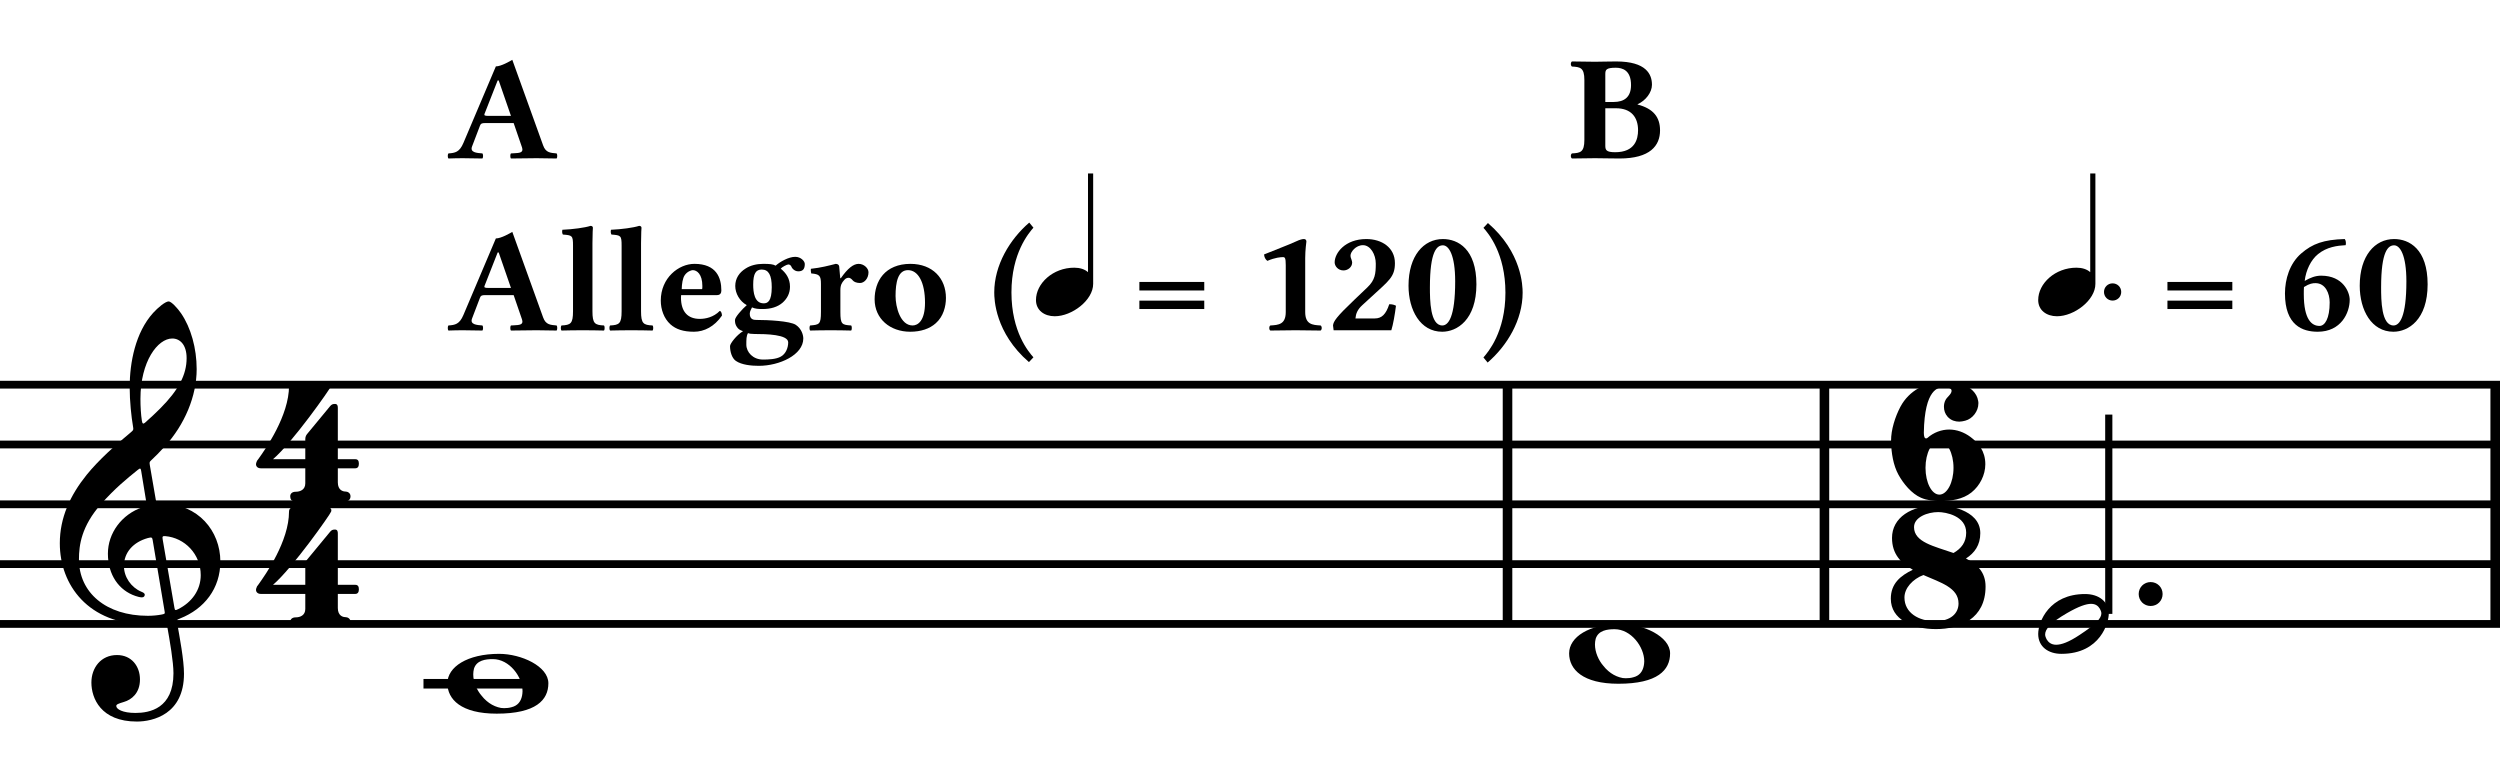
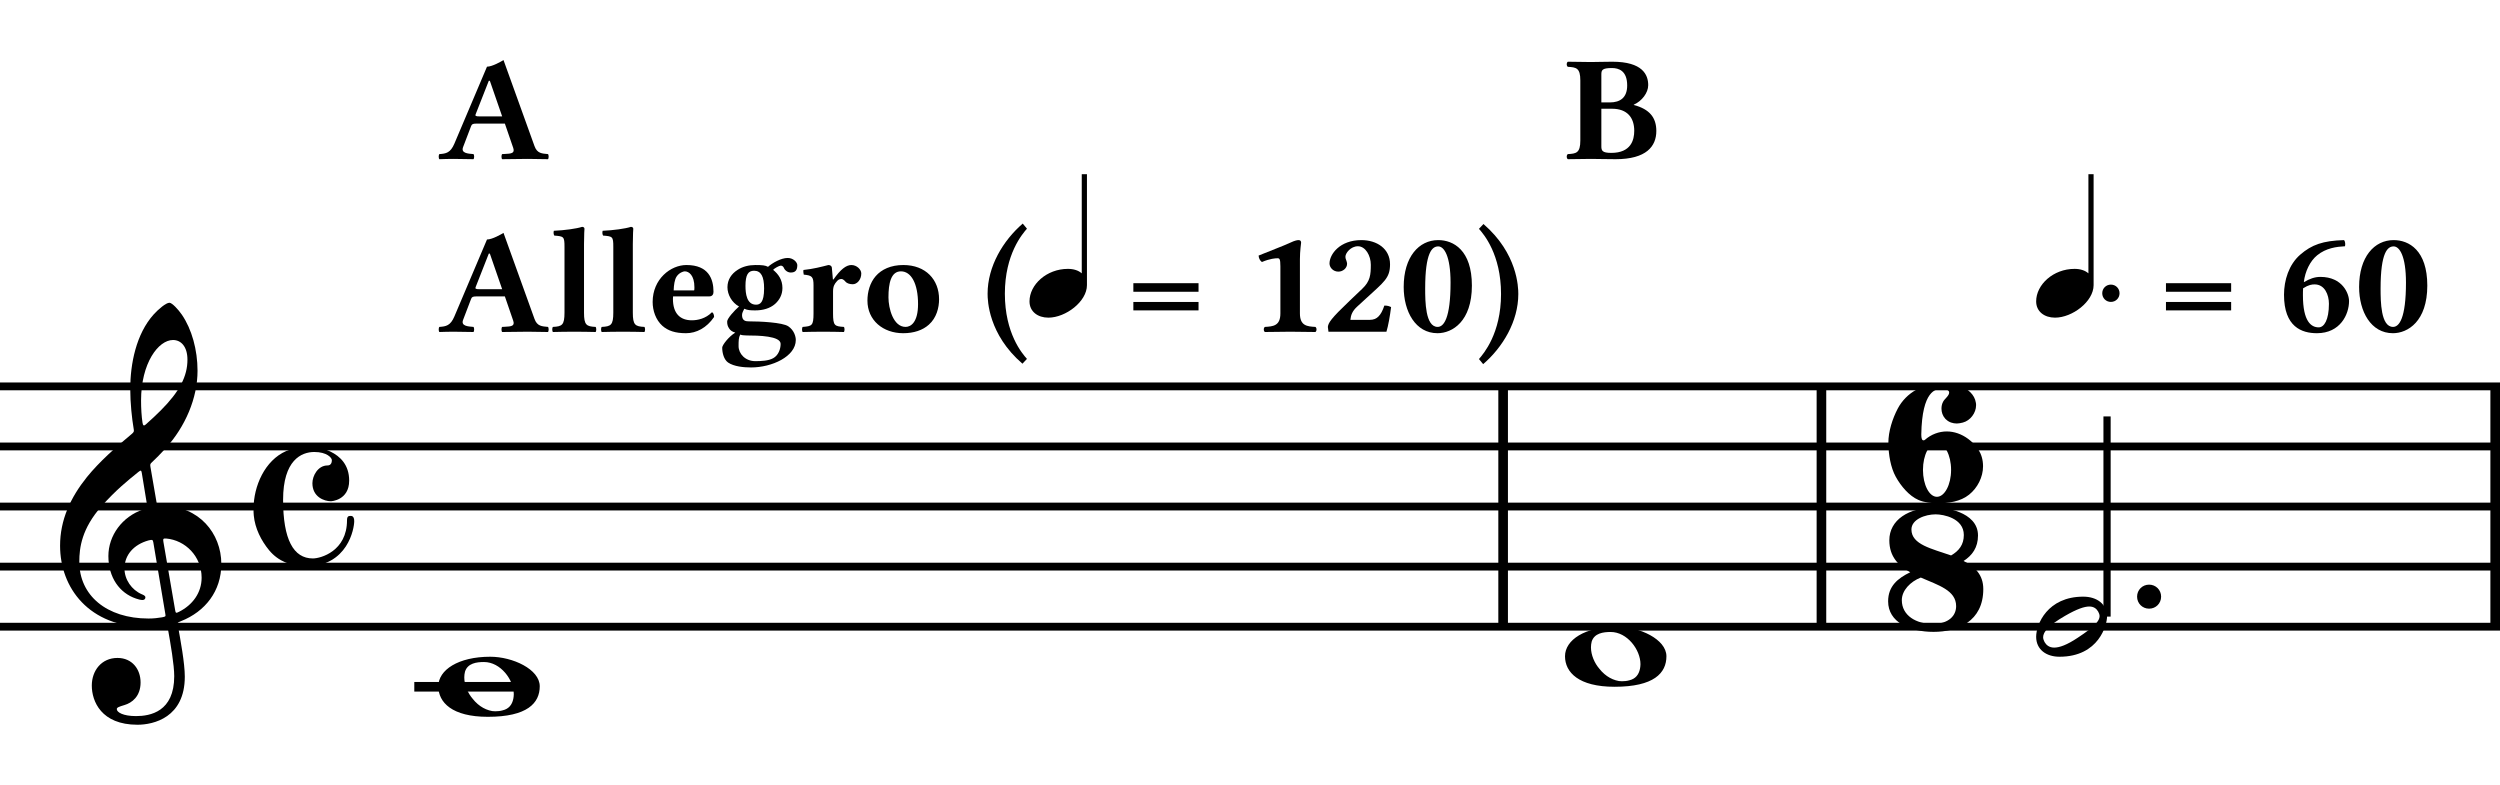
- <svg xmlns="http://www.w3.org/2000/svg" width="188.084pt" height="58.785pt" viewBox="0 0 188.084 58.785" role="img" color="#000">
+ <svg xmlns="http://www.w3.org/2000/svg" width="187.256pt" height="58.785pt" viewBox="0 0 187.256 58.785" role="img" color="#000">
  <defs>
    <path id="music-74" d="M1.504 1.66C1.496 1.708 1.504 1.712 1.528 1.736C1.592 1.796 1.676 1.88 1.752 1.964C2.088 2.332 2.288 2.808 2.288 3.26C2.288 3.608 2.192 3.952 2.028 4.192C1.968 4.28 1.864 4.392 1.82 4.392C1.764 4.392 1.64 4.288 1.56 4.2C1.264 3.872 1.168 3.372 1.168 2.956C1.168 2.724 1.196 2.464 1.224 2.3C1.232 2.252 1.236 2.244 1.188 2.204C0.932 1.992 0.656 1.748 0.448 1.492C0.172 1.148 0 0.776 0 0.348C0 -0.348 0.476 -1.008 1.456 -1.008C1.548 -1.008 1.652 -1 1.732 -0.984C1.776 -0.976 1.784 -0.972 1.792 -1.02C1.84 -1.288 1.9 -1.636 1.9 -1.824C1.9 -2.416 1.5 -2.488 1.264 -2.488C1.048 -2.488 0.944 -2.424 0.944 -2.372C0.944 -2.344 0.98 -2.332 1.072 -2.304C1.196 -2.268 1.34 -2.16 1.34 -1.928C1.34 -1.708 1.2 -1.52 0.956 -1.52C0.688 -1.52 0.528 -1.732 0.528 -1.98C0.528 -2.24 0.684 -2.632 1.288 -2.632C1.556 -2.632 2.076 -2.512 2.076 -1.832C2.076 -1.604 2.004 -1.224 1.96 -0.976C1.952 -0.928 1.956 -0.932 2.012 -0.908C2.416 -0.748 2.684 -0.408 2.684 0.044C2.684 0.556 2.308 1.008 1.72 1.008C1.616 1.008 1.616 1.008 1.604 1.08ZM1.88 3.772C2.012 3.772 2.12 3.664 2.12 3.444C2.12 3.168 1.988 2.912 1.676 2.6C1.612 2.536 1.516 2.444 1.424 2.364C1.396 2.34 1.38 2.344 1.372 2.396C1.356 2.5 1.348 2.636 1.348 2.764C1.348 3.388 1.636 3.772 1.88 3.772ZM1.444 1.048C1.456 0.972 1.456 0.976 1.384 0.952C1.032 0.832 0.804 0.516 0.804 0.176C0.804 -0.184 0.992 -0.44 1.264 -0.532C1.296 -0.544 1.344 -0.556 1.372 -0.556C1.404 -0.556 1.42 -0.536 1.42 -0.512C1.42 -0.484 1.388 -0.472 1.36 -0.46C1.192 -0.388 1.072 -0.216 1.072 -0.032C1.072 0.196 1.228 0.368 1.472 0.436C1.536 0.452 1.544 0.448 1.552 0.404L1.752 -0.788C1.76 -0.832 1.756 -0.832 1.696 -0.844C1.632 -0.856 1.552 -0.864 1.472 -0.864C0.772 -0.864 0.32 -0.476 0.32 0.08C0.32 0.316 0.36 0.632 0.692 1.008C0.932 1.276 1.116 1.424 1.304 1.576C1.344 1.608 1.352 1.604 1.36 1.56ZM1.72 0.412C1.712 0.46 1.716 0.472 1.764 0.468C2.088 0.44 2.356 0.168 2.356 -0.184C2.356 -0.436 2.204 -0.64 1.98 -0.752C1.932 -0.776 1.924 -0.776 1.916 -0.728Z" />
-     <path id="music-126" d="M1.448 -0.296L1.448 0.56C1.448 0.592 1.444 0.628 1.4 0.628C1.364 0.628 1.344 0.62 1.32 0.592L0.94 0.132C0.924 0.112 0.904 0.088 0.904 0.04L0.904 -0.296L0.364 -0.296C0.684 -0.024 1.324 0.884 1.336 0.928C1.336 0.936 1.34 0.94 1.34 0.948C1.34 0.98 1.312 1.004 1.28 1.004C1.244 1.004 1.08 0.996 1.008 0.996C0.936 0.996 0.756 1.004 0.724 1.004C0.688 1.004 0.632 0.992 0.632 0.928C0.632 0.432 0.24 -0.124 0.12 -0.292L0.096 -0.324C0.096 -0.328 0.092 -0.332 0.092 -0.336C0.084 -0.352 0.08 -0.368 0.08 -0.38C0.08 -0.42 0.112 -0.448 0.16 -0.448L0.904 -0.448L0.904 -0.7C0.904 -0.808 0.816 -0.84 0.744 -0.84C0.68 -0.84 0.652 -0.876 0.652 -0.916C0.652 -0.956 0.668 -1 0.728 -1L1.58 -1C1.62 -1 1.66 -0.972 1.66 -0.916C1.66 -0.86 1.612 -0.836 1.572 -0.836C1.532 -0.836 1.448 -0.812 1.448 -0.684L1.448 -0.448L1.74 -0.448C1.78 -0.448 1.8 -0.42 1.8 -0.372C1.8 -0.324 1.784 -0.296 1.74 -0.296Z" />
    <path id="music-128" d="M1.04 0.4C1.088 0.352 1.156 0.332 1.22 0.332C1.252 0.332 1.288 0.34 1.32 0.348C1.444 0.38 1.54 0.508 1.54 0.636C1.54 0.652 1.54 0.664 1.536 0.68C1.516 0.812 1.404 0.908 1.284 0.952C1.188 0.992 1.072 1.004 0.968 1.004C0.664 1 0.38 0.852 0.236 0.58C0.148 0.412 0.08 0.2 0.08 0.012L0.08 -0.004C0.084 -0.188 0.116 -0.396 0.204 -0.556C0.288 -0.708 0.424 -0.872 0.58 -0.94C0.68 -0.984 0.8 -0.996 0.9 -0.996C1.08 -0.996 1.28 -0.968 1.424 -0.852C1.564 -0.74 1.656 -0.56 1.656 -0.38C1.656 -0.156 1.536 -0.02 1.408 0.076C1.3 0.156 1.176 0.2 1.052 0.2C0.924 0.2 0.792 0.152 0.688 0.06C0.68 0.052 0.672 0.052 0.664 0.052C0.64 0.052 0.628 0.084 0.628 0.148C0.64 0.888 0.876 0.908 0.96 0.908C1.04 0.908 1.092 0.888 1.092 0.848C1.092 0.792 1.016 0.744 0.992 0.696C0.972 0.66 0.964 0.62 0.964 0.58C0.964 0.52 0.984 0.46 1.024 0.416C1.028 0.408 1.036 0.404 1.04 0.4ZM0.888 0.008C1.016 0.008 1.124 -0.192 1.124 -0.44C1.124 -0.688 1.016 -0.888 0.888 -0.888C0.76 -0.888 0.656 -0.688 0.656 -0.44C0.656 -0.192 0.76 0.008 0.888 0.008Z" />
    <path id="music-130" d="M1.336 0.144C1.48 0.236 1.576 0.368 1.576 0.568C1.576 0.976 0.988 1.036 0.88 1.036C0.416 1.036 0.1 0.824 0.1 0.488C0.1 0.212 0.256 0.064 0.448 -0.044C0.24 -0.144 0.08 -0.276 0.08 -0.528C0.08 -0.876 0.44 -1.036 0.836 -1.036C1.236 -1.036 1.664 -0.864 1.664 -0.324C1.664 -0.084 1.524 0.048 1.336 0.144ZM1.128 0.236C0.808 0.348 0.468 0.416 0.468 0.668C0.468 0.836 0.696 0.92 0.872 0.92C1 0.92 1.34 0.856 1.34 0.576C1.34 0.416 1.26 0.312 1.128 0.236ZM0.82 -0.904C0.552 -0.904 0.308 -0.768 0.308 -0.508C0.308 -0.348 0.448 -0.2 0.624 -0.132C0.916 -0.26 1.212 -0.344 1.212 -0.608C1.212 -0.768 1.088 -0.904 0.82 -0.904Z" />
+     <path id="music-132" d="M0.932 1.004C0.812 1.004 0.672 0.972 0.564 0.924C0.208 0.768 0.02 0.34 0.02 -0.04C0.02 -0.076 0.02 -0.112 0.024 -0.148C0.044 -0.364 0.148 -0.568 0.28 -0.728C0.432 -0.912 0.652 -0.996 0.892 -0.996C1.592 -0.996 1.696 -0.36 1.696 -0.244C1.696 -0.156 1.652 -0.156 1.636 -0.156C1.604 -0.156 1.576 -0.16 1.576 -0.228C1.576 -0.744 1.136 -0.864 1.008 -0.864C0.684 -0.864 0.512 -0.548 0.512 0.112C0.512 0.772 0.816 0.908 1.032 0.908C1.24 0.908 1.324 0.812 1.324 0.772C1.324 0.736 1.312 0.684 1.252 0.684C1.092 0.684 1 0.512 1 0.388C1 0.16 1.196 0.088 1.308 0.088C1.308 0.088 1.612 0.1 1.612 0.432C1.612 0.956 1.008 1.004 0.932 1.004Z" />
    <path id="music-156" d="M0.864 0.5C0.332 0.5 0 0.28 0 0.008C0 -0.26 0.228 -0.5 0.824 -0.5C1.48 -0.5 1.688 -0.272 1.688 0.008C1.688 0.292 1.236 0.5 0.864 0.5ZM0.444 0.252C0.488 0.392 0.636 0.412 0.76 0.412C1.036 0.412 1.256 0.116 1.256 -0.124C1.256 -0.152 1.252 -0.176 1.248 -0.2C1.228 -0.3 1.172 -0.368 1.072 -0.392C1.032 -0.404 0.988 -0.408 0.948 -0.408C0.912 -0.408 0.88 -0.404 0.844 -0.392C0.776 -0.372 0.712 -0.336 0.656 -0.288C0.624 -0.26 0.596 -0.232 0.572 -0.2C0.492 -0.108 0.432 0.028 0.432 0.156C0.432 0.188 0.436 0.22 0.444 0.252Z" />
    <path id="music-157" d="M0.388 -0.5C1.048 -0.5 1.18 0.036 1.18 0.168C1.18 0.372 1.016 0.5 0.784 0.5C0.188 0.5 0 0.04 0 -0.168C0 -0.38 0.168 -0.5 0.388 -0.5ZM0.692 -0.184C0.512 -0.304 0.388 -0.348 0.3 -0.348C0.216 -0.348 0.168 -0.304 0.14 -0.256C0.128 -0.232 0.116 -0.204 0.116 -0.176C0.116 -0.088 0.204 0.02 0.48 0.18C0.68 0.296 0.804 0.336 0.884 0.336C0.96 0.336 1.004 0.3 1.032 0.252C1.044 0.228 1.056 0.204 1.056 0.176C1.056 0.096 0.972 0 0.692 -0.184Z" />
    <path id="music-459" d="M0.4 0C0.4 0.112 0.312 0.2 0.2 0.2C0.088 0.2 0 0.112 0 0C0 -0.112 0.088 -0.2 0.2 -0.2C0.312 -0.2 0.4 -0.112 0.4 0Z" />
  </defs>
  <g fill="currentColor" stroke="currentColor">
    <g class="system" data-first-measure="1" transform="translate(0 0)">
      <g class="staff" data-staff="1">
        <g class="measure" data-measure="0">
-           <path class="staff-line" d="M0 28.941L188.084 28.941" fill="none" stroke-width="0.585" />
-           <path class="staff-line" d="M0 33.441L188.084 33.441" fill="none" stroke-width="0.585" />
-           <path class="staff-line" d="M0 37.941L188.084 37.941" fill="none" stroke-width="0.585" />
-           <path class="staff-line" d="M0 42.441L188.084 42.441" fill="none" stroke-width="0.585" />
-           <path class="staff-line" d="M0 46.941L188.084 46.941" fill="none" stroke-width="0.585" />
+           <path class="staff-line" d="M0 28.941L187.256 28.941" fill="none" stroke-width="0.585" />
+           <path class="staff-line" d="M0 33.441L187.256 33.441" fill="none" stroke-width="0.585" />
+           <path class="staff-line" d="M0 37.941L187.256 37.941" fill="none" stroke-width="0.585" />
+           <path class="staff-line" d="M0 42.441L187.256 42.441" fill="none" stroke-width="0.585" />
+           <path class="staff-line" d="M0 46.941L187.256 46.941" fill="none" stroke-width="0.585" />
          <use class="clef" href="#music-74" stroke="none" transform="translate(4.5 42.441) scale(4.5 -4.5)" />
-           <use class="signature" href="#music-126" stroke="none" transform="translate(18.9 33.216) scale(4.5 -4.5)" />
-           <use class="signature" href="#music-126" stroke="none" transform="translate(18.9 42.666) scale(4.5 -4.5)" />
+           <use class="signature" href="#music-132" stroke="none" transform="translate(18.9 37.941) scale(4.5 -4.5)" />
        </g>
        <g class="measure" data-measure="1">
-           <use class="notehead" href="#music-156" stroke="none" transform="translate(33.66 51.441) scale(4.5 -4.5)" />
-           <path class="ledger" d="M31.86 51.441L40.86 51.441" fill="none" stroke-width="0.72" />
+           <use class="notehead" href="#music-156" stroke="none" transform="translate(32.832 51.441) scale(4.5 -4.5)" />
+           <path class="ledger" d="M31.032 51.441L40.032 51.441" fill="none" stroke-width="0.72" />
          <g class="tempo" stroke="none">
-             <path d="M1.856 0.889L2.453 2.453C2.509 2.599 2.576 2.644 2.846 2.644L4.984 2.644L5.614 0.81C5.749 0.405 5.422 0.394 4.995 0.371C4.928 0.371 4.849 0.36 4.781 0.36C4.714 0.292 4.714 0.045 4.781 -0.022C5.197 -0.011 6.266 0 6.705 0C7.166 0 7.796 -0.011 8.213 -0.022C8.28 0.045 8.28 0.292 8.213 0.36C7.774 0.405 7.402 0.394 7.2 0.967L4.882 7.402C4.714 7.301 4.039 6.907 3.645 6.907L1.204 1.147C0.911 0.45 0.574 0.394 0.079 0.36C0.011 0.292 0.011 0.045 0.079 -0.022C0.495 -0.011 0.698 0 1.136 0C1.597 0 2.216 -0.011 2.632 -0.022C2.7 0.045 2.7 0.292 2.632 0.36C2.205 0.394 1.676 0.427 1.856 0.889ZM3.071 3.184C2.824 3.184 2.745 3.217 2.79 3.33L3.78 5.85L3.859 5.85L4.781 3.184Z" transform="translate(33.66 24.846) scale(1 -1)" />
-             <path d="M1.125 1.429C1.125 0.495 0.945 0.394 0.259 0.36C0.191 0.292 0.191 0.045 0.259 -0.022C0.731 -0.011 1.238 0 1.856 0C2.475 0 2.97 -0.011 3.454 -0.022C3.521 0.045 3.521 0.292 3.454 0.36C2.768 0.394 2.587 0.495 2.587 1.429L2.587 6.559C2.587 7.29 2.621 7.706 2.621 7.706C2.621 7.808 2.542 7.853 2.441 7.853C2.025 7.717 1.125 7.594 0.326 7.56C0.292 7.425 0.304 7.301 0.36 7.2C1.069 7.144 1.125 7.132 1.125 6.356Z" transform="translate(41.985 24.846) scale(1 -1)" />
-             <path d="M1.125 1.429C1.125 0.495 0.945 0.394 0.259 0.36C0.191 0.292 0.191 0.045 0.259 -0.022C0.731 -0.011 1.238 0 1.856 0C2.475 0 2.97 -0.011 3.454 -0.022C3.521 0.045 3.521 0.292 3.454 0.36C2.768 0.394 2.587 0.495 2.587 1.429L2.587 6.559C2.587 7.29 2.621 7.706 2.621 7.706C2.621 7.808 2.542 7.853 2.441 7.853C2.025 7.717 1.125 7.594 0.326 7.56C0.292 7.425 0.304 7.301 0.36 7.2C1.069 7.144 1.125 7.132 1.125 6.356Z" transform="translate(45.641 24.846) scale(1 -1)" />
-             <path d="M4.849 1.451C4.388 0.979 3.78 0.855 3.353 0.855C2.475 0.855 1.935 1.361 1.935 2.464C1.935 2.542 1.946 2.587 1.946 2.644L4.646 2.644C4.916 2.644 4.973 2.835 4.973 2.992C4.973 3.949 4.601 4.995 2.947 4.995C1.766 4.995 0.416 3.949 0.416 2.228C0.416 1.575 0.652 0.889 1.136 0.45C1.564 0.068 2.115 -0.112 2.914 -0.112C3.69 -0.112 4.455 0.281 5.018 1.103C5.018 1.249 4.961 1.451 4.849 1.451ZM1.991 3.094C2.002 3.487 2.059 3.915 2.216 4.14C2.396 4.41 2.7 4.522 2.824 4.522C3.127 4.522 3.544 4.23 3.544 3.33C3.544 3.262 3.544 3.116 3.521 3.094Z" transform="translate(49.297 24.846) scale(1 -1)" />
-             <path d="M5.254 4.433C5.569 4.433 5.749 4.567 5.749 4.984C5.749 5.197 5.456 5.524 5.029 5.524C4.534 5.524 3.881 5.152 3.555 4.86C3.353 4.973 3.116 4.995 2.61 4.995C2.126 4.995 1.654 4.882 1.282 4.635C0.821 4.343 0.517 3.904 0.517 3.33C0.517 2.779 0.844 2.183 1.384 1.89C1.035 1.586 0.495 0.99 0.495 0.765C0.495 0.551 0.529 0.416 0.641 0.247C0.742 0.09 0.877 0 1.103 -0.068C0.619 -0.36 0.124 -1.001 0.124 -1.192C0.124 -1.609 0.259 -2.092 0.562 -2.306C1.001 -2.61 1.744 -2.677 2.284 -2.677C3.847 -2.677 5.636 -1.856 5.636 -0.619C5.636 -0.383 5.524 0.101 5.074 0.405C4.635 0.698 2.947 0.776 2.115 0.776C1.912 0.776 1.609 0.799 1.609 1.249C1.609 1.429 1.721 1.586 1.777 1.721C2.014 1.609 2.25 1.597 2.599 1.597C3.172 1.597 3.701 1.744 4.084 2.081C4.41 2.374 4.635 2.768 4.635 3.274C4.635 3.904 4.32 4.32 3.938 4.635C4.027 4.747 4.399 4.95 4.511 4.95C4.612 4.95 4.691 4.882 4.725 4.815C4.77 4.669 4.973 4.433 5.254 4.433ZM1.969 -0.281C2.835 -0.281 4.5 -0.315 4.5 -0.911C4.5 -1.316 4.32 -1.777 3.949 -1.98C3.6 -2.183 3.026 -2.205 2.599 -2.205C1.856 -2.205 1.35 -1.654 1.35 -1.08C1.35 -0.698 1.35 -0.439 1.474 -0.214C1.586 -0.259 1.732 -0.281 1.969 -0.281ZM3.262 3.24C3.262 2.16 2.947 2.025 2.655 2.025C1.958 2.025 1.867 2.857 1.867 3.431C1.867 4.264 2.07 4.567 2.509 4.567C3.038 4.567 3.262 4.129 3.262 3.24Z" transform="translate(54.799 24.846) scale(1 -1)" />
-             <path d="M2.565 3.015C2.565 3.42 2.689 3.589 2.835 3.757C2.925 3.87 3.026 3.949 3.195 3.949C3.296 3.949 3.42 3.847 3.51 3.735C3.589 3.645 3.78 3.555 4.039 3.555C4.365 3.555 4.68 3.893 4.68 4.365C4.68 4.657 4.343 4.995 3.938 4.995C3.544 4.995 3.116 4.657 2.599 3.915L2.554 3.915C2.531 4.252 2.475 4.804 2.475 4.804C2.464 4.905 2.374 4.995 2.216 4.995C1.688 4.86 1.091 4.702 0.349 4.624C0.326 4.556 0.349 4.343 0.371 4.275C0.99 4.219 1.103 4.117 1.103 3.476L1.103 1.373C1.103 0.439 0.979 0.416 0.292 0.36C0.225 0.292 0.225 0.045 0.292 -0.022C0.765 -0.011 1.238 0 1.834 0C2.43 0 2.891 -0.011 3.375 -0.022C3.442 0.045 3.442 0.292 3.375 0.36C2.689 0.405 2.565 0.439 2.565 1.373Z" transform="translate(60.66 24.846) scale(1 -1)" />
-             <path d="M0.416 2.329C0.416 0.855 1.586 -0.112 3.094 -0.112C3.893 -0.112 4.556 0.112 5.018 0.529C5.591 1.035 5.782 1.8 5.782 2.43C5.782 3.904 4.781 4.995 3.105 4.995C2.171 4.995 1.474 4.669 1.035 4.162C0.607 3.667 0.416 2.992 0.416 2.329ZM2.925 4.522C3.69 4.522 4.207 3.611 4.207 2.07C4.207 0.72 3.679 0.36 3.274 0.36C2.351 0.36 1.991 1.744 1.991 2.576C1.991 3.611 2.171 4.522 2.925 4.522Z" transform="translate(65.385 24.846) scale(1 -1)" />
-             <path d="M0.405 2.846C0.405 2.34 0.461 -0.191 3.015 -2.396L3.353 -2.036C2.992 -1.631 1.699 -0.124 1.699 2.846C1.699 5.816 3.015 7.324 3.353 7.717L3.038 8.1C1.564 6.829 0.405 4.894 0.405 2.846Z" transform="translate(74.396 24.846) scale(1 -1)" />
-             <path d="M3.914 1.49C3.668 1.711 3.305 1.827 2.877 1.827C1.283 1.827 0 0.648 0 -0.609C0 -1.374 0.622 -1.827 1.413 -1.827C2.709 -1.827 4.303 -0.622 4.303 0.609L4.303 8.916L3.914 8.916Z" transform="translate(77.94 21.966) scale(1 -1)" />
-             <path d="M5.546 3.634L0.664 3.634L0.664 2.992L5.546 2.992ZM5.546 2.228L0.664 2.228L0.664 1.597L5.546 1.597Z" transform="translate(85.055 24.846) scale(1 -1)" />
-             <path d="M4.129 1.373L4.129 5.434C4.129 6.03 4.219 6.671 4.219 6.671C4.219 6.817 4.129 6.862 4.027 6.862C3.915 6.862 3.724 6.817 3.465 6.694C2.779 6.379 2.014 6.109 1.035 5.704C1.046 5.513 1.125 5.332 1.282 5.22C1.89 5.479 2.295 5.501 2.453 5.501C2.599 5.501 2.666 5.456 2.666 4.894L2.666 1.373C2.666 0.439 2.126 0.394 1.507 0.36C1.395 0.292 1.395 0.045 1.507 -0.022C2.43 -0.011 2.959 0 3.409 0C3.859 0 4.365 -0.011 5.287 -0.022C5.4 0.045 5.4 0.292 5.287 0.36C4.669 0.394 4.129 0.439 4.129 1.373Z" transform="translate(94.066 24.846) scale(1 -1)" />
-             <path d="M0.562 5.107C0.562 4.826 0.821 4.5 1.226 4.5C1.552 4.5 1.879 4.747 1.879 5.096C1.879 5.152 1.856 5.231 1.823 5.332C1.789 5.411 1.755 5.501 1.755 5.625C1.755 5.884 2.149 6.401 2.689 6.401C3.262 6.401 3.656 5.692 3.656 5.018C3.656 4.264 3.611 3.78 3.015 3.217L2.059 2.306C0.664 0.979 0.472 0.664 0.439 0.36L0.484 0L4.826 0C4.961 0.427 5.096 1.204 5.175 1.845C5.029 1.912 4.928 1.958 4.669 1.958C4.421 1.192 4.095 0.889 3.589 0.889L2.126 0.889C2.16 1.249 2.272 1.552 2.644 1.89L3.307 2.498C4.646 3.735 5.096 4.005 5.096 5.051C5.096 6.221 4.106 6.862 2.947 6.862C1.339 6.862 0.562 5.805 0.562 5.107Z" transform="translate(99.849 24.846) scale(1 -1)" />
-             <path d="M2.869 -0.112C3.982 -0.112 5.445 0.776 5.445 3.454C5.445 6.109 4.061 6.862 2.925 6.862C1.474 6.862 0.337 5.603 0.337 3.353C0.337 1.507 1.226 -0.112 2.869 -0.112ZM2.925 6.39C3.364 6.39 3.847 5.67 3.847 3.679C3.847 0.979 3.33 0.36 2.88 0.36C1.958 0.36 1.946 2.272 1.946 3.229C1.946 5.962 2.475 6.39 2.925 6.39Z" transform="translate(105.631 24.846) scale(1 -1)" />
-             <path d="M3.139 2.824C3.139 3.33 3.083 5.861 0.529 8.066L0.191 7.706C0.551 7.301 1.845 5.794 1.845 2.824C1.845 -0.146 0.529 -1.654 0.191 -2.047L0.506 -2.43C1.98 -1.159 3.139 0.776 3.139 2.824Z" transform="translate(111.414 24.846) scale(1 -1)" />
+             <path d="M1.856 0.889L2.453 2.453C2.509 2.599 2.576 2.644 2.846 2.644L4.984 2.644L5.614 0.81C5.749 0.405 5.422 0.394 4.995 0.371C4.928 0.371 4.849 0.36 4.781 0.36C4.714 0.292 4.714 0.045 4.781 -0.022C5.197 -0.011 6.266 0 6.705 0C7.166 0 7.796 -0.011 8.213 -0.022C8.28 0.045 8.28 0.292 8.213 0.36C7.774 0.405 7.402 0.394 7.2 0.967L4.882 7.402C4.714 7.301 4.039 6.907 3.645 6.907L1.204 1.147C0.911 0.45 0.574 0.394 0.079 0.36C0.011 0.292 0.011 0.045 0.079 -0.022C0.495 -0.011 0.698 0 1.136 0C1.597 0 2.216 -0.011 2.632 -0.022C2.7 0.045 2.7 0.292 2.632 0.36C2.205 0.394 1.676 0.427 1.856 0.889ZM3.071 3.184C2.824 3.184 2.745 3.217 2.79 3.33L3.78 5.85L3.859 5.85L4.781 3.184Z" transform="translate(32.832 24.846) scale(1 -1)" />
+             <path d="M1.125 1.429C1.125 0.495 0.945 0.394 0.259 0.36C0.191 0.292 0.191 0.045 0.259 -0.022C0.731 -0.011 1.238 0 1.856 0C2.475 0 2.97 -0.011 3.454 -0.022C3.521 0.045 3.521 0.292 3.454 0.36C2.768 0.394 2.587 0.495 2.587 1.429L2.587 6.559C2.587 7.29 2.621 7.706 2.621 7.706C2.621 7.808 2.542 7.853 2.441 7.853C2.025 7.717 1.125 7.594 0.326 7.56C0.292 7.425 0.304 7.301 0.36 7.2C1.069 7.144 1.125 7.132 1.125 6.356Z" transform="translate(41.157 24.846) scale(1 -1)" />
+             <path d="M1.125 1.429C1.125 0.495 0.945 0.394 0.259 0.36C0.191 0.292 0.191 0.045 0.259 -0.022C0.731 -0.011 1.238 0 1.856 0C2.475 0 2.97 -0.011 3.454 -0.022C3.521 0.045 3.521 0.292 3.454 0.36C2.768 0.394 2.587 0.495 2.587 1.429L2.587 6.559C2.587 7.29 2.621 7.706 2.621 7.706C2.621 7.808 2.542 7.853 2.441 7.853C2.025 7.717 1.125 7.594 0.326 7.56C0.292 7.425 0.304 7.301 0.36 7.2C1.069 7.144 1.125 7.132 1.125 6.356Z" transform="translate(44.813 24.846) scale(1 -1)" />
+             <path d="M4.849 1.451C4.388 0.979 3.78 0.855 3.353 0.855C2.475 0.855 1.935 1.361 1.935 2.464C1.935 2.542 1.946 2.587 1.946 2.644L4.646 2.644C4.916 2.644 4.973 2.835 4.973 2.992C4.973 3.949 4.601 4.995 2.947 4.995C1.766 4.995 0.416 3.949 0.416 2.228C0.416 1.575 0.652 0.889 1.136 0.45C1.564 0.068 2.115 -0.112 2.914 -0.112C3.69 -0.112 4.455 0.281 5.018 1.103C5.018 1.249 4.961 1.451 4.849 1.451ZM1.991 3.094C2.002 3.487 2.059 3.915 2.216 4.14C2.396 4.41 2.7 4.522 2.824 4.522C3.127 4.522 3.544 4.23 3.544 3.33C3.544 3.262 3.544 3.116 3.521 3.094Z" transform="translate(48.469 24.846) scale(1 -1)" />
+             <path d="M5.254 4.433C5.569 4.433 5.749 4.567 5.749 4.984C5.749 5.197 5.456 5.524 5.029 5.524C4.534 5.524 3.881 5.152 3.555 4.86C3.353 4.973 3.116 4.995 2.61 4.995C2.126 4.995 1.654 4.882 1.282 4.635C0.821 4.343 0.517 3.904 0.517 3.33C0.517 2.779 0.844 2.183 1.384 1.89C1.035 1.586 0.495 0.99 0.495 0.765C0.495 0.551 0.529 0.416 0.641 0.247C0.742 0.09 0.877 0 1.103 -0.068C0.619 -0.36 0.124 -1.001 0.124 -1.192C0.124 -1.609 0.259 -2.092 0.562 -2.306C1.001 -2.61 1.744 -2.677 2.284 -2.677C3.847 -2.677 5.636 -1.856 5.636 -0.619C5.636 -0.383 5.524 0.101 5.074 0.405C4.635 0.698 2.947 0.776 2.115 0.776C1.912 0.776 1.609 0.799 1.609 1.249C1.609 1.429 1.721 1.586 1.777 1.721C2.014 1.609 2.25 1.597 2.599 1.597C3.172 1.597 3.701 1.744 4.084 2.081C4.41 2.374 4.635 2.768 4.635 3.274C4.635 3.904 4.32 4.32 3.938 4.635C4.027 4.747 4.399 4.95 4.511 4.95C4.612 4.95 4.691 4.882 4.725 4.815C4.77 4.669 4.973 4.433 5.254 4.433ZM1.969 -0.281C2.835 -0.281 4.5 -0.315 4.5 -0.911C4.5 -1.316 4.32 -1.777 3.949 -1.98C3.6 -2.183 3.026 -2.205 2.599 -2.205C1.856 -2.205 1.35 -1.654 1.35 -1.08C1.35 -0.698 1.35 -0.439 1.474 -0.214C1.586 -0.259 1.732 -0.281 1.969 -0.281ZM3.262 3.24C3.262 2.16 2.947 2.025 2.655 2.025C1.958 2.025 1.867 2.857 1.867 3.431C1.867 4.264 2.07 4.567 2.509 4.567C3.038 4.567 3.262 4.129 3.262 3.24Z" transform="translate(53.971 24.846) scale(1 -1)" />
+             <path d="M2.565 3.015C2.565 3.42 2.689 3.589 2.835 3.757C2.925 3.87 3.026 3.949 3.195 3.949C3.296 3.949 3.42 3.847 3.51 3.735C3.589 3.645 3.78 3.555 4.039 3.555C4.365 3.555 4.68 3.893 4.68 4.365C4.68 4.657 4.343 4.995 3.938 4.995C3.544 4.995 3.116 4.657 2.599 3.915L2.554 3.915C2.531 4.252 2.475 4.804 2.475 4.804C2.464 4.905 2.374 4.995 2.216 4.995C1.688 4.86 1.091 4.702 0.349 4.624C0.326 4.556 0.349 4.343 0.371 4.275C0.99 4.219 1.103 4.117 1.103 3.476L1.103 1.373C1.103 0.439 0.979 0.416 0.292 0.36C0.225 0.292 0.225 0.045 0.292 -0.022C0.765 -0.011 1.238 0 1.834 0C2.43 0 2.891 -0.011 3.375 -0.022C3.442 0.045 3.442 0.292 3.375 0.36C2.689 0.405 2.565 0.439 2.565 1.373Z" transform="translate(59.832 24.846) scale(1 -1)" />
+             <path d="M0.416 2.329C0.416 0.855 1.586 -0.112 3.094 -0.112C3.893 -0.112 4.556 0.112 5.018 0.529C5.591 1.035 5.782 1.8 5.782 2.43C5.782 3.904 4.781 4.995 3.105 4.995C2.171 4.995 1.474 4.669 1.035 4.162C0.607 3.667 0.416 2.992 0.416 2.329ZM2.925 4.522C3.69 4.522 4.207 3.611 4.207 2.07C4.207 0.72 3.679 0.36 3.274 0.36C2.351 0.36 1.991 1.744 1.991 2.576C1.991 3.611 2.171 4.522 2.925 4.522Z" transform="translate(64.557 24.846) scale(1 -1)" />
+             <path d="M0.405 2.846C0.405 2.34 0.461 -0.191 3.015 -2.396L3.353 -2.036C2.992 -1.631 1.699 -0.124 1.699 2.846C1.699 5.816 3.015 7.324 3.353 7.717L3.038 8.1C1.564 6.829 0.405 4.894 0.405 2.846Z" transform="translate(73.568 24.846) scale(1 -1)" />
+             <path d="M3.914 1.49C3.668 1.711 3.305 1.827 2.877 1.827C1.283 1.827 0 0.648 0 -0.609C0 -1.374 0.622 -1.827 1.413 -1.827C2.709 -1.827 4.303 -0.622 4.303 0.609L4.303 8.916L3.914 8.916Z" transform="translate(77.112 21.966) scale(1 -1)" />
+             <path d="M5.546 3.634L0.664 3.634L0.664 2.992L5.546 2.992ZM5.546 2.228L0.664 2.228L0.664 1.597L5.546 1.597Z" transform="translate(84.227 24.846) scale(1 -1)" />
+             <path d="M4.129 1.373L4.129 5.434C4.129 6.03 4.219 6.671 4.219 6.671C4.219 6.817 4.129 6.862 4.027 6.862C3.915 6.862 3.724 6.817 3.465 6.694C2.779 6.379 2.014 6.109 1.035 5.704C1.046 5.513 1.125 5.332 1.282 5.22C1.89 5.479 2.295 5.501 2.453 5.501C2.599 5.501 2.666 5.456 2.666 4.894L2.666 1.373C2.666 0.439 2.126 0.394 1.507 0.36C1.395 0.292 1.395 0.045 1.507 -0.022C2.43 -0.011 2.959 0 3.409 0C3.859 0 4.365 -0.011 5.287 -0.022C5.4 0.045 5.4 0.292 5.287 0.36C4.669 0.394 4.129 0.439 4.129 1.373Z" transform="translate(93.238 24.846) scale(1 -1)" />
+             <path d="M0.562 5.107C0.562 4.826 0.821 4.5 1.226 4.5C1.552 4.5 1.879 4.747 1.879 5.096C1.879 5.152 1.856 5.231 1.823 5.332C1.789 5.411 1.755 5.501 1.755 5.625C1.755 5.884 2.149 6.401 2.689 6.401C3.262 6.401 3.656 5.692 3.656 5.018C3.656 4.264 3.611 3.78 3.015 3.217L2.059 2.306C0.664 0.979 0.472 0.664 0.439 0.36L0.484 0L4.826 0C4.961 0.427 5.096 1.204 5.175 1.845C5.029 1.912 4.928 1.958 4.669 1.958C4.421 1.192 4.095 0.889 3.589 0.889L2.126 0.889C2.16 1.249 2.272 1.552 2.644 1.89L3.307 2.498C4.646 3.735 5.096 4.005 5.096 5.051C5.096 6.221 4.106 6.862 2.947 6.862C1.339 6.862 0.562 5.805 0.562 5.107Z" transform="translate(99.021 24.846) scale(1 -1)" />
+             <path d="M2.869 -0.112C3.982 -0.112 5.445 0.776 5.445 3.454C5.445 6.109 4.061 6.862 2.925 6.862C1.474 6.862 0.337 5.603 0.337 3.353C0.337 1.507 1.226 -0.112 2.869 -0.112ZM2.925 6.39C3.364 6.39 3.847 5.67 3.847 3.679C3.847 0.979 3.33 0.36 2.88 0.36C1.958 0.36 1.946 2.272 1.946 3.229C1.946 5.962 2.475 6.39 2.925 6.39Z" transform="translate(104.803 24.846) scale(1 -1)" />
+             <path d="M3.139 2.824C3.139 3.33 3.083 5.861 0.529 8.066L0.191 7.706C0.551 7.301 1.845 5.794 1.845 2.824C1.845 -0.146 0.529 -1.654 0.191 -2.047L0.506 -2.43C1.98 -1.159 3.139 0.776 3.139 2.824Z" transform="translate(110.586 24.846) scale(1 -1)" />
          </g>
          <g class="rehearsal" stroke="none">
-             <path d="M1.856 0.889L2.453 2.453C2.509 2.599 2.576 2.644 2.846 2.644L4.984 2.644L5.614 0.81C5.749 0.405 5.422 0.394 4.995 0.371C4.928 0.371 4.849 0.36 4.781 0.36C4.714 0.292 4.714 0.045 4.781 -0.022C5.197 -0.011 6.266 0 6.705 0C7.166 0 7.796 -0.011 8.213 -0.022C8.28 0.045 8.28 0.292 8.213 0.36C7.774 0.405 7.402 0.394 7.2 0.967L4.882 7.402C4.714 7.301 4.039 6.907 3.645 6.907L1.204 1.147C0.911 0.45 0.574 0.394 0.079 0.36C0.011 0.292 0.011 0.045 0.079 -0.022C0.495 -0.011 0.698 0 1.136 0C1.597 0 2.216 -0.011 2.632 -0.022C2.7 0.045 2.7 0.292 2.632 0.36C2.205 0.394 1.676 0.427 1.856 0.889ZM3.071 3.184C2.824 3.184 2.745 3.217 2.79 3.33L3.78 5.85L3.859 5.85L4.781 3.184Z" transform="translate(33.66 11.902) scale(1 -1)" />
+             <path d="M1.856 0.889L2.453 2.453C2.509 2.599 2.576 2.644 2.846 2.644L4.984 2.644L5.614 0.81C5.749 0.405 5.422 0.394 4.995 0.371C4.928 0.371 4.849 0.36 4.781 0.36C4.714 0.292 4.714 0.045 4.781 -0.022C5.197 -0.011 6.266 0 6.705 0C7.166 0 7.796 -0.011 8.213 -0.022C8.28 0.045 8.28 0.292 8.213 0.36C7.774 0.405 7.402 0.394 7.2 0.967L4.882 7.402C4.714 7.301 4.039 6.907 3.645 6.907L1.204 1.147C0.911 0.45 0.574 0.394 0.079 0.36C0.011 0.292 0.011 0.045 0.079 -0.022C0.495 -0.011 0.698 0 1.136 0C1.597 0 2.216 -0.011 2.632 -0.022C2.7 0.045 2.7 0.292 2.632 0.36C2.205 0.394 1.676 0.427 1.856 0.889ZM3.071 3.184C2.824 3.184 2.745 3.217 2.79 3.33L3.78 5.85L3.859 5.85L4.781 3.184Z" transform="translate(32.832 11.902) scale(1 -1)" />
          </g>
          <g class="rehearsal" stroke="none">
-             <path d="M1.946 7.256C1.496 7.256 0.214 7.279 0.214 7.279C0.101 7.211 0.101 6.964 0.214 6.896C0.833 6.862 1.147 6.817 1.147 5.884L1.147 1.373C1.147 0.439 0.833 0.394 0.214 0.36C0.101 0.292 0.101 0.045 0.214 -0.022C0.214 -0.022 1.496 0 1.946 0C2.396 0 3.116 -0.022 3.791 -0.022C6.098 -0.022 6.84 0.945 6.84 2.092C6.84 3.083 6.345 3.724 5.152 4.039L5.152 4.061C5.76 4.331 6.232 4.95 6.232 5.524C6.232 6.3 5.816 7.279 3.544 7.279C2.981 7.279 2.306 7.256 1.946 7.256ZM2.722 3.757L3.521 3.757C4.68 3.757 5.186 3.071 5.186 2.104C5.186 1.429 4.95 0.45 3.465 0.45C2.79 0.45 2.722 0.619 2.722 0.945ZM2.722 6.322C2.722 6.649 2.779 6.806 3.51 6.806C4.027 6.806 4.657 6.604 4.657 5.501C4.657 4.601 4.151 4.23 3.353 4.23L2.722 4.23Z" transform="translate(118.051 11.902) scale(1 -1)" />
+             <path d="M1.946 7.256C1.496 7.256 0.214 7.279 0.214 7.279C0.101 7.211 0.101 6.964 0.214 6.896C0.833 6.862 1.147 6.817 1.147 5.884L1.147 1.373C1.147 0.439 0.833 0.394 0.214 0.36C0.101 0.292 0.101 0.045 0.214 -0.022C0.214 -0.022 1.496 0 1.946 0C2.396 0 3.116 -0.022 3.791 -0.022C6.098 -0.022 6.84 0.945 6.84 2.092C6.84 3.083 6.345 3.724 5.152 4.039L5.152 4.061C5.76 4.331 6.232 4.95 6.232 5.524C6.232 6.3 5.816 7.279 3.544 7.279C2.981 7.279 2.306 7.256 1.946 7.256ZM2.722 3.757L3.521 3.757C4.68 3.757 5.186 3.071 5.186 2.104C5.186 1.429 4.95 0.45 3.465 0.45C2.79 0.45 2.722 0.619 2.722 0.945ZM2.722 6.322C2.722 6.649 2.779 6.806 3.51 6.806C4.027 6.806 4.657 6.604 4.657 5.501C4.657 4.601 4.151 4.23 3.353 4.23L2.722 4.23Z" transform="translate(117.223 11.902) scale(1 -1)" />
          </g>
          <g class="tempo" stroke="none">
-             <path d="M3.914 1.49C3.668 1.711 3.305 1.827 2.877 1.827C1.283 1.827 0 0.648 0 -0.609C0 -1.374 0.622 -1.827 1.413 -1.827C2.709 -1.827 4.303 -0.622 4.303 0.609L4.303 8.916L3.914 8.916Z" transform="translate(153.341 21.966) scale(1 -1)" />
-             <path d="M1.296 0C1.296 0.363 1.011 0.648 0.648 0.648C0.285 0.648 0 0.363 0 0C0 -0.363 0.285 -0.648 0.648 -0.648C1.011 -0.648 1.296 -0.363 1.296 0Z" transform="translate(158.291 21.966) scale(1 -1)" />
-             <path d="M5.546 3.634L0.664 3.634L0.664 2.992L5.546 2.992ZM5.546 2.228L0.664 2.228L0.664 1.597L5.546 1.597Z" transform="translate(162.4 24.846) scale(1 -1)" />
-             <path d="M5.062 6.401C5.096 6.536 5.085 6.75 4.995 6.862C3.409 6.817 2.565 6.514 1.71 5.771C0.855 5.029 0.495 3.847 0.495 2.768C0.495 0.36 1.823 -0.112 2.959 -0.112C4.714 -0.112 5.366 1.305 5.366 2.295C5.366 2.846 4.882 4.106 3.217 4.106C2.79 4.106 2.407 3.96 1.98 3.712C2.07 4.522 2.453 5.299 2.981 5.726C3.645 6.266 4.421 6.367 5.062 6.401ZM1.924 3.251C2.351 3.521 2.587 3.544 2.79 3.544C3.544 3.544 3.859 2.768 3.859 2.092C3.859 0.877 3.499 0.326 3.094 0.326C2.531 0.326 1.912 0.765 1.912 2.722C1.912 2.846 1.912 3.127 1.924 3.251Z" transform="translate(171.411 24.846) scale(1 -1)" />
-             <path d="M2.869 -0.112C3.982 -0.112 5.445 0.776 5.445 3.454C5.445 6.109 4.061 6.862 2.925 6.862C1.474 6.862 0.337 5.603 0.337 3.353C0.337 1.507 1.226 -0.112 2.869 -0.112ZM2.925 6.39C3.364 6.39 3.847 5.67 3.847 3.679C3.847 0.979 3.33 0.36 2.88 0.36C1.958 0.36 1.946 2.272 1.946 3.229C1.946 5.962 2.475 6.39 2.925 6.39Z" transform="translate(177.194 24.846) scale(1 -1)" />
+             <path d="M3.914 1.49C3.668 1.711 3.305 1.827 2.877 1.827C1.283 1.827 0 0.648 0 -0.609C0 -1.374 0.622 -1.827 1.413 -1.827C2.709 -1.827 4.303 -0.622 4.303 0.609L4.303 8.916L3.914 8.916Z" transform="translate(152.513 21.966) scale(1 -1)" />
+             <path d="M1.296 0C1.296 0.363 1.011 0.648 0.648 0.648C0.285 0.648 0 0.363 0 0C0 -0.363 0.285 -0.648 0.648 -0.648C1.011 -0.648 1.296 -0.363 1.296 0Z" transform="translate(157.463 21.966) scale(1 -1)" />
+             <path d="M5.546 3.634L0.664 3.634L0.664 2.992L5.546 2.992ZM5.546 2.228L0.664 2.228L0.664 1.597L5.546 1.597Z" transform="translate(161.572 24.846) scale(1 -1)" />
+             <path d="M5.062 6.401C5.096 6.536 5.085 6.75 4.995 6.862C3.409 6.817 2.565 6.514 1.71 5.771C0.855 5.029 0.495 3.847 0.495 2.768C0.495 0.36 1.823 -0.112 2.959 -0.112C4.714 -0.112 5.366 1.305 5.366 2.295C5.366 2.846 4.882 4.106 3.217 4.106C2.79 4.106 2.407 3.96 1.98 3.712C2.07 4.522 2.453 5.299 2.981 5.726C3.645 6.266 4.421 6.367 5.062 6.401ZM1.924 3.251C2.351 3.521 2.587 3.544 2.79 3.544C3.544 3.544 3.859 2.768 3.859 2.092C3.859 0.877 3.499 0.326 3.094 0.326C2.531 0.326 1.912 0.765 1.912 2.722C1.912 2.846 1.912 3.127 1.924 3.251Z" transform="translate(170.583 24.846) scale(1 -1)" />
+             <path d="M2.869 -0.112C3.982 -0.112 5.445 0.776 5.445 3.454C5.445 6.109 4.061 6.862 2.925 6.862C1.474 6.862 0.337 5.603 0.337 3.353C0.337 1.507 1.226 -0.112 2.869 -0.112ZM2.925 6.39C3.364 6.39 3.847 5.67 3.847 3.679C3.847 0.979 3.33 0.36 2.88 0.36C1.958 0.36 1.946 2.272 1.946 3.229C1.946 5.962 2.475 6.39 2.925 6.39Z" transform="translate(176.366 24.846) scale(1 -1)" />
          </g>
        </g>
        <g class="measure" data-measure="2">
-           <use class="notehead" href="#music-156" stroke="none" transform="translate(118.051 49.191) scale(4.5 -4.5)" />
+           <use class="notehead" href="#music-156" stroke="none" transform="translate(117.223 49.191) scale(4.5 -4.5)" />
        </g>
        <g class="measure" data-measure="3">
-           <use class="signature" href="#music-128" stroke="none" transform="translate(141.911 33.216) scale(4.5 -4.5)" />
-           <use class="signature" href="#music-130" stroke="none" transform="translate(141.893 42.666) scale(4.5 -4.5)" />
-           <use class="notehead" href="#music-157" stroke="none" transform="translate(153.341 46.941) scale(4.5 -4.5)" />
-           <use class="dot" href="#music-459" stroke="none" transform="translate(160.901 44.691) scale(4.5 -4.5)" />
-           <path class="stem" d="M158.651 46.185L158.651 31.191" fill="none" stroke-width="0.54" />
-           <path class="bar" d="M113.416 28.941L113.416 46.941" fill="none" stroke-width="0.72" />
-           <path class="bar" d="M137.258 28.941L137.258 46.941" fill="none" stroke-width="0.72" />
-           <path class="bar" d="M187.724 28.941L187.724 46.941" fill="none" stroke-width="0.72" />
+           <use class="signature" href="#music-128" stroke="none" transform="translate(141.083 33.216) scale(4.5 -4.5)" />
+           <use class="signature" href="#music-130" stroke="none" transform="translate(141.065 42.666) scale(4.5 -4.5)" />
+           <use class="notehead" href="#music-157" stroke="none" transform="translate(152.513 46.941) scale(4.5 -4.5)" />
+           <use class="dot" href="#music-459" stroke="none" transform="translate(160.073 44.691) scale(4.5 -4.5)" />
+           <path class="stem" d="M157.823 46.185L157.823 31.191" fill="none" stroke-width="0.54" />
+           <path class="bar" d="M112.588 28.941L112.588 46.941" fill="none" stroke-width="0.72" />
+           <path class="bar" d="M136.43 28.941L136.43 46.941" fill="none" stroke-width="0.72" />
+           <path class="bar" d="M186.896 28.941L186.896 46.941" fill="none" stroke-width="0.72" />
        </g>
      </g>
    </g>
  </g>
</svg>
